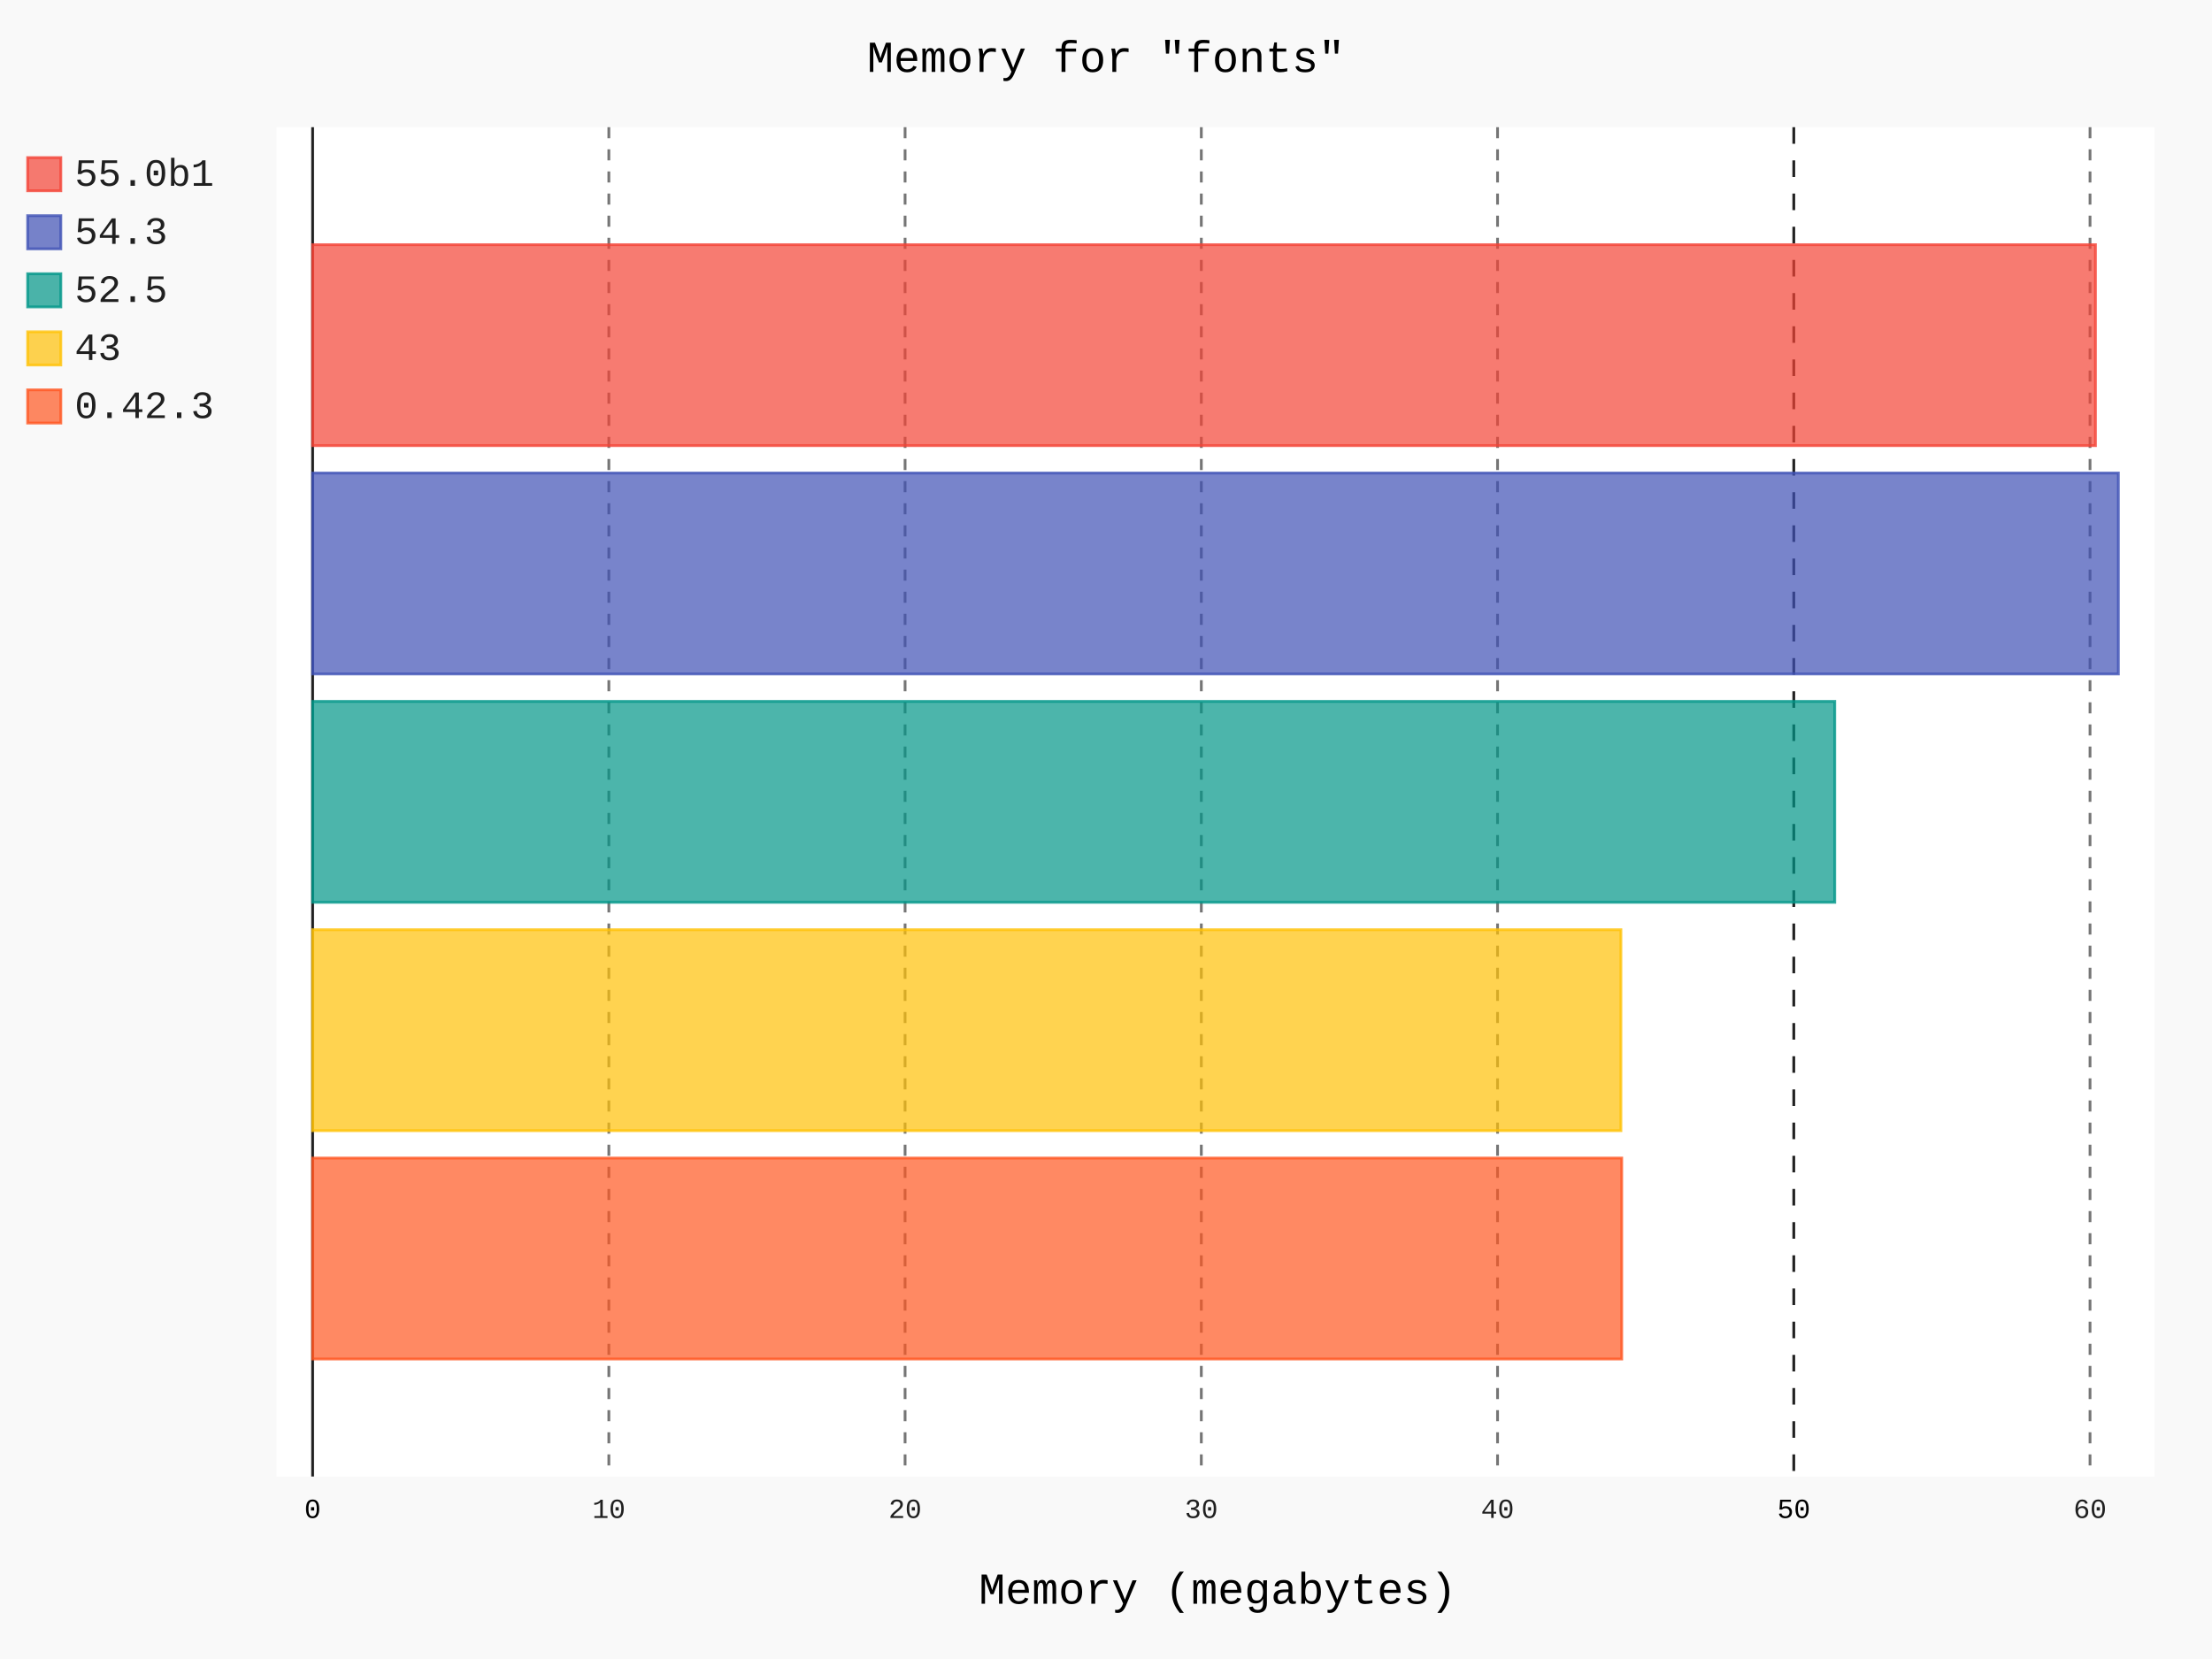
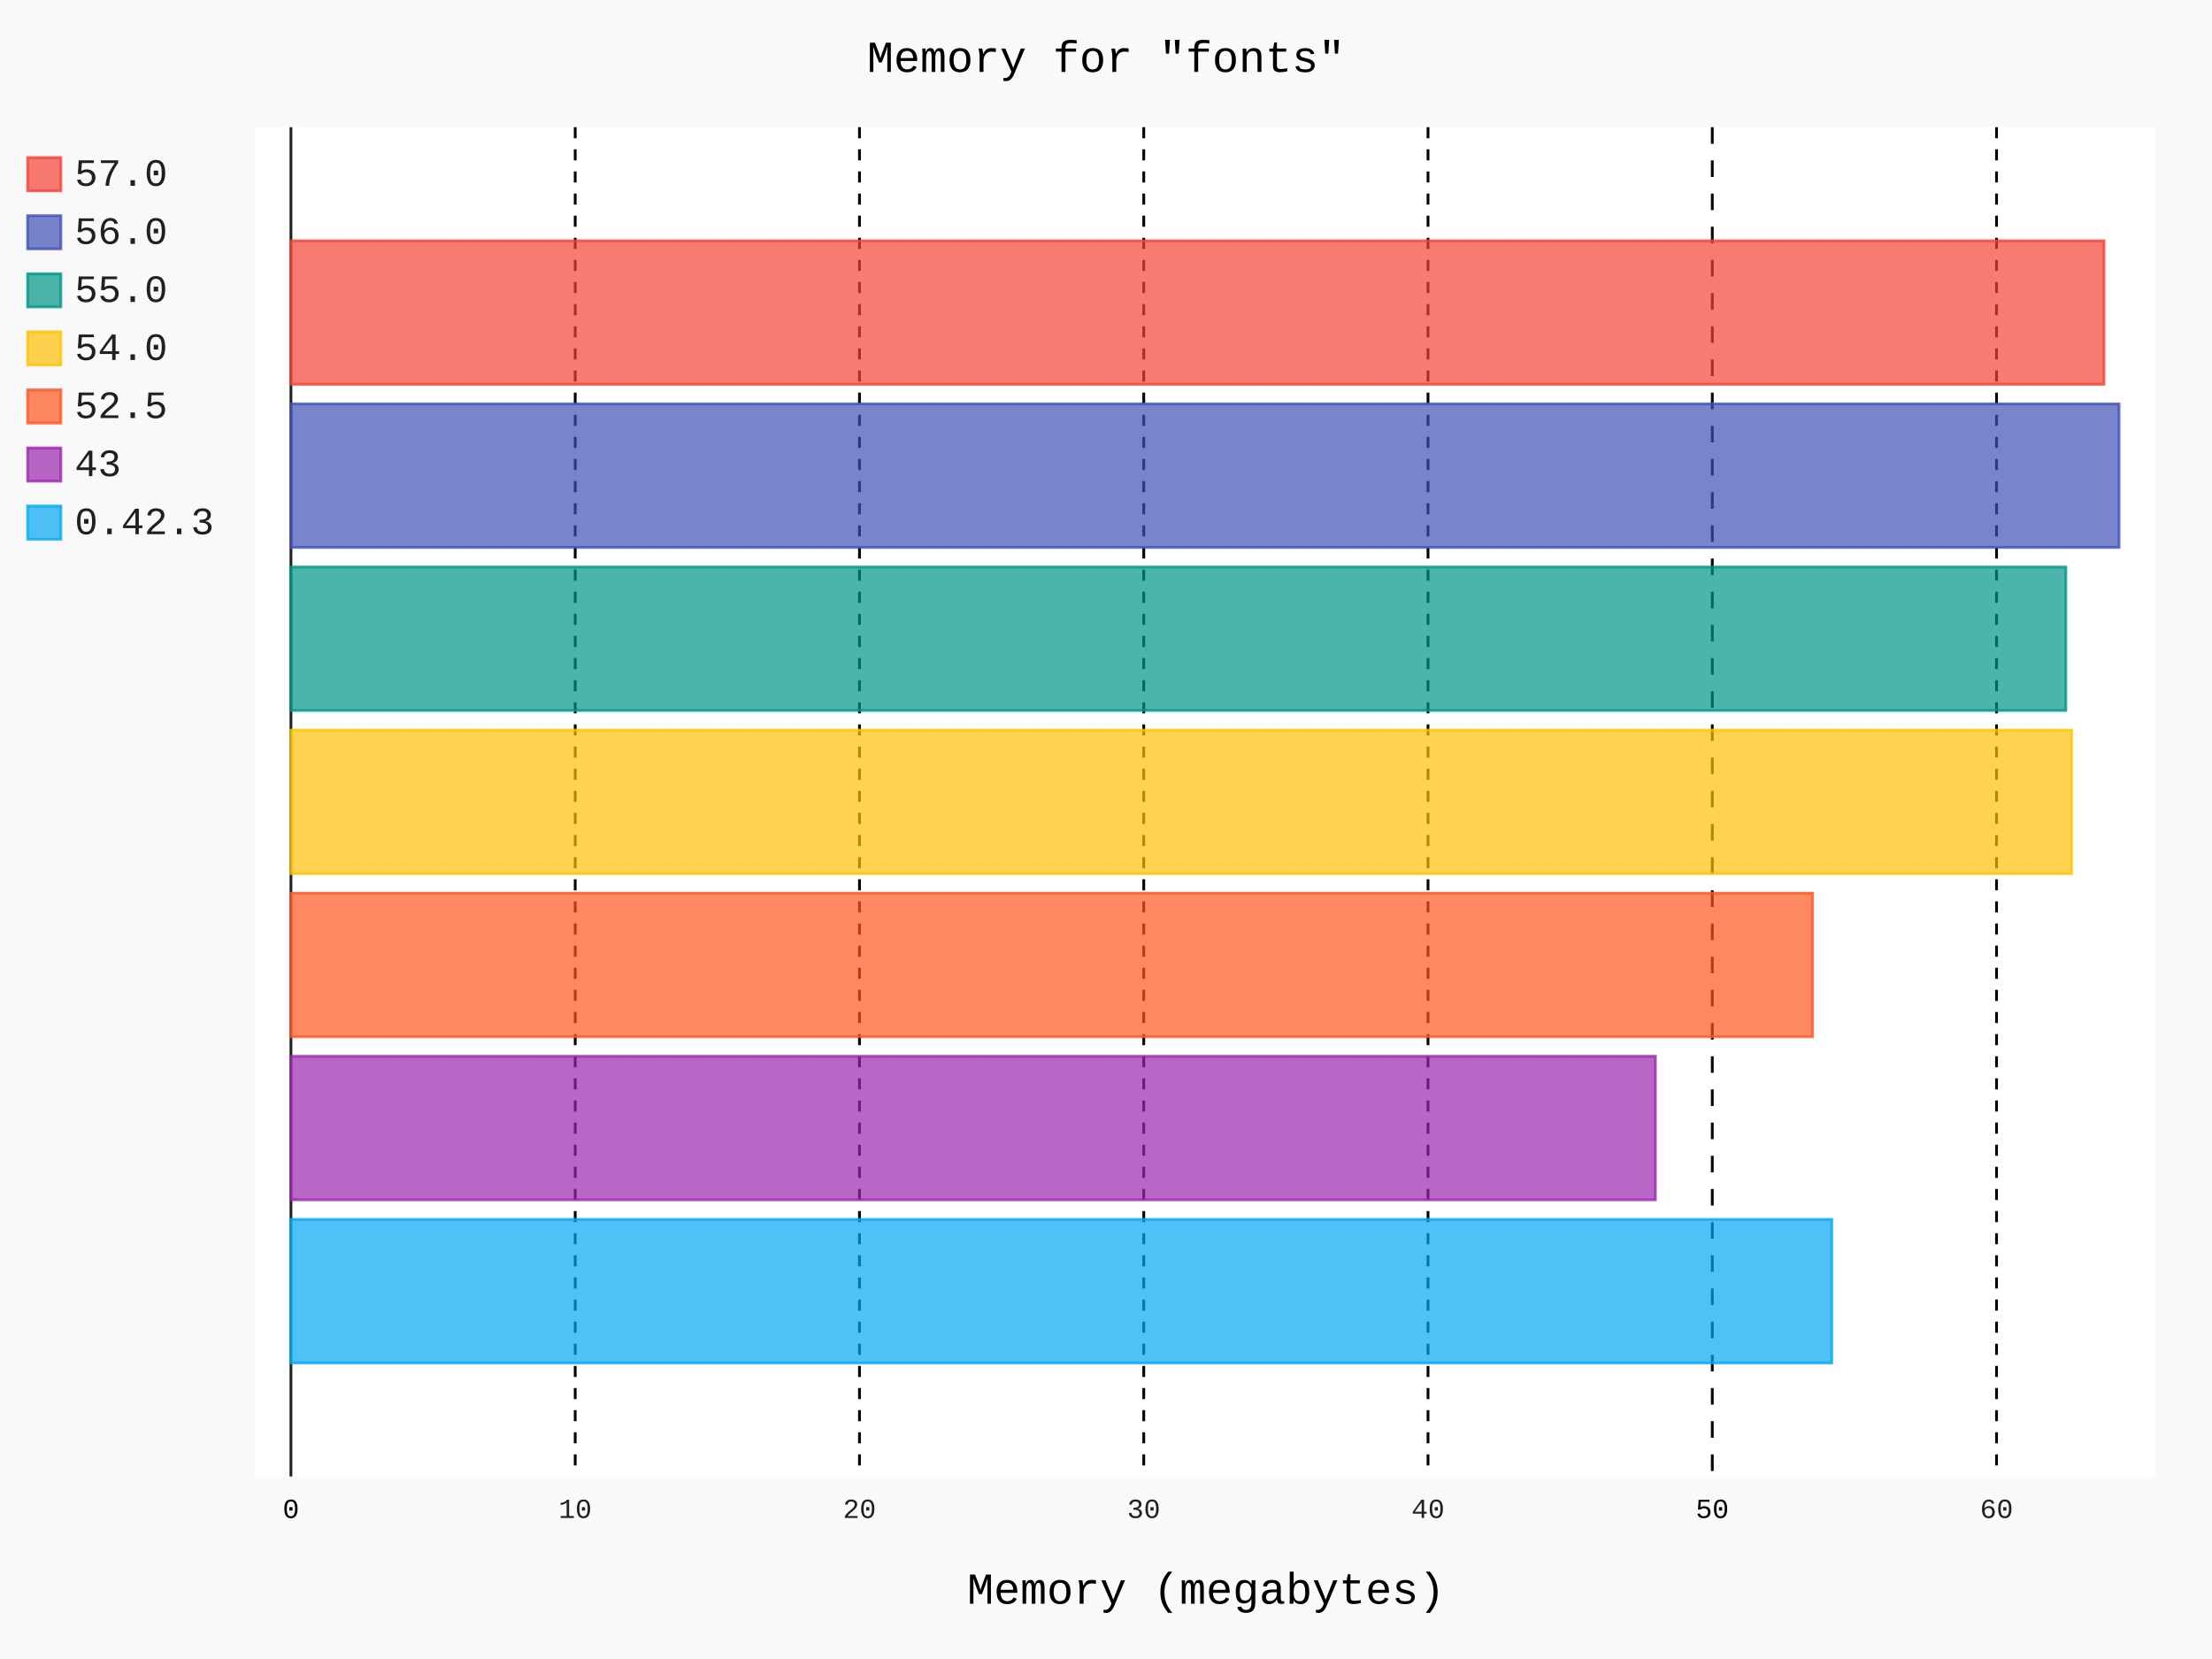
- <svg xmlns="http://www.w3.org/2000/svg" id="chart-1c603219-b65f-4f1b-9c5c-1cb7537edce4" class="pygal-chart" viewBox="0 0 800 600">
+ <svg xmlns="http://www.w3.org/2000/svg" id="chart-16c131e9-54ed-446e-a151-2151d334131d" class="pygal-chart" viewBox="0 0 800 600">
  <defs>
-     <style type="text/css">#chart-1c603219-b65f-4f1b-9c5c-1cb7537edce4{-webkit-user-select:none;-webkit-font-smoothing:antialiased;font-family:Consolas,"Liberation Mono",Menlo,Courier,monospace}#chart-1c603219-b65f-4f1b-9c5c-1cb7537edce4 .title{font-family:Consolas,"Liberation Mono",Menlo,Courier,monospace;font-size:16px}#chart-1c603219-b65f-4f1b-9c5c-1cb7537edce4 .legends .legend text{font-family:Consolas,"Liberation Mono",Menlo,Courier,monospace;font-size:14px}#chart-1c603219-b65f-4f1b-9c5c-1cb7537edce4 .axis text{font-family:Consolas,"Liberation Mono",Menlo,Courier,monospace;font-size:10px}#chart-1c603219-b65f-4f1b-9c5c-1cb7537edce4 .axis text.major{font-family:Consolas,"Liberation Mono",Menlo,Courier,monospace;font-size:10px}#chart-1c603219-b65f-4f1b-9c5c-1cb7537edce4 .text-overlay text.value{font-family:Consolas,"Liberation Mono",Menlo,Courier,monospace;font-size:16px}#chart-1c603219-b65f-4f1b-9c5c-1cb7537edce4 .text-overlay text.label{font-family:Consolas,"Liberation Mono",Menlo,Courier,monospace;font-size:10px}#chart-1c603219-b65f-4f1b-9c5c-1cb7537edce4 .tooltip{font-family:Consolas,"Liberation Mono",Menlo,Courier,monospace;font-size:14px}#chart-1c603219-b65f-4f1b-9c5c-1cb7537edce4 text.no_data{font-family:Consolas,"Liberation Mono",Menlo,Courier,monospace;font-size:64px}
- #chart-1c603219-b65f-4f1b-9c5c-1cb7537edce4{background-color:rgba(249,249,249,1)}#chart-1c603219-b65f-4f1b-9c5c-1cb7537edce4 path,#chart-1c603219-b65f-4f1b-9c5c-1cb7537edce4 line,#chart-1c603219-b65f-4f1b-9c5c-1cb7537edce4 rect,#chart-1c603219-b65f-4f1b-9c5c-1cb7537edce4 circle{-webkit-transition:150ms;-moz-transition:150ms;transition:150ms}#chart-1c603219-b65f-4f1b-9c5c-1cb7537edce4 .graph &gt; .background{fill:rgba(249,249,249,1)}#chart-1c603219-b65f-4f1b-9c5c-1cb7537edce4 .plot &gt; .background{fill:rgba(255,255,255,1)}#chart-1c603219-b65f-4f1b-9c5c-1cb7537edce4 .graph{fill:rgba(0,0,0,.87)}#chart-1c603219-b65f-4f1b-9c5c-1cb7537edce4 text.no_data{fill:rgba(0,0,0,1)}#chart-1c603219-b65f-4f1b-9c5c-1cb7537edce4 .title{fill:rgba(0,0,0,1)}#chart-1c603219-b65f-4f1b-9c5c-1cb7537edce4 .legends .legend text{fill:rgba(0,0,0,.87)}#chart-1c603219-b65f-4f1b-9c5c-1cb7537edce4 .legends .legend:hover text{fill:rgba(0,0,0,1)}#chart-1c603219-b65f-4f1b-9c5c-1cb7537edce4 .axis .line{stroke:rgba(0,0,0,1)}#chart-1c603219-b65f-4f1b-9c5c-1cb7537edce4 .axis .guide.line{stroke:rgba(0,0,0,.54)}#chart-1c603219-b65f-4f1b-9c5c-1cb7537edce4 .axis .major.line{stroke:rgba(0,0,0,.87)}#chart-1c603219-b65f-4f1b-9c5c-1cb7537edce4 .axis text.major{fill:rgba(0,0,0,1)}#chart-1c603219-b65f-4f1b-9c5c-1cb7537edce4 .axis.y .guides:hover .guide.line,#chart-1c603219-b65f-4f1b-9c5c-1cb7537edce4 .line-graph .axis.x .guides:hover .guide.line,#chart-1c603219-b65f-4f1b-9c5c-1cb7537edce4 .stackedline-graph .axis.x .guides:hover .guide.line,#chart-1c603219-b65f-4f1b-9c5c-1cb7537edce4 .xy-graph .axis.x .guides:hover .guide.line{stroke:rgba(0,0,0,1)}#chart-1c603219-b65f-4f1b-9c5c-1cb7537edce4 .axis .guides:hover text{fill:rgba(0,0,0,1)}#chart-1c603219-b65f-4f1b-9c5c-1cb7537edce4 .reactive{fill-opacity:.7;stroke-opacity:.8}#chart-1c603219-b65f-4f1b-9c5c-1cb7537edce4 .ci{stroke:rgba(0,0,0,.87)}#chart-1c603219-b65f-4f1b-9c5c-1cb7537edce4 .reactive.active,#chart-1c603219-b65f-4f1b-9c5c-1cb7537edce4 .active .reactive{fill-opacity:.8;stroke-opacity:.9;stroke-width:4}#chart-1c603219-b65f-4f1b-9c5c-1cb7537edce4 .ci .reactive.active{stroke-width:1.5}#chart-1c603219-b65f-4f1b-9c5c-1cb7537edce4 .series text{fill:rgba(0,0,0,1)}#chart-1c603219-b65f-4f1b-9c5c-1cb7537edce4 .tooltip rect{fill:rgba(255,255,255,1);stroke:rgba(0,0,0,1);-webkit-transition:opacity 150ms;-moz-transition:opacity 150ms;transition:opacity 150ms}#chart-1c603219-b65f-4f1b-9c5c-1cb7537edce4 .tooltip .label{fill:rgba(0,0,0,.87)}#chart-1c603219-b65f-4f1b-9c5c-1cb7537edce4 .tooltip .label{fill:rgba(0,0,0,.87)}#chart-1c603219-b65f-4f1b-9c5c-1cb7537edce4 .tooltip .legend{font-size:.8em;fill:rgba(0,0,0,.54)}#chart-1c603219-b65f-4f1b-9c5c-1cb7537edce4 .tooltip .x_label{font-size:.6em;fill:rgba(0,0,0,1)}#chart-1c603219-b65f-4f1b-9c5c-1cb7537edce4 .tooltip .xlink{font-size:.5em;text-decoration:underline}#chart-1c603219-b65f-4f1b-9c5c-1cb7537edce4 .tooltip .value{font-size:1.5em}#chart-1c603219-b65f-4f1b-9c5c-1cb7537edce4 .bound{font-size:.5em}#chart-1c603219-b65f-4f1b-9c5c-1cb7537edce4 .max-value{font-size:.75em;fill:rgba(0,0,0,.54)}#chart-1c603219-b65f-4f1b-9c5c-1cb7537edce4 .map-element{fill:rgba(255,255,255,1);stroke:rgba(0,0,0,.54) !important}#chart-1c603219-b65f-4f1b-9c5c-1cb7537edce4 .map-element .reactive{fill-opacity:inherit;stroke-opacity:inherit}#chart-1c603219-b65f-4f1b-9c5c-1cb7537edce4 .color-0,#chart-1c603219-b65f-4f1b-9c5c-1cb7537edce4 .color-0 a:visited{stroke:#F44336;fill:#F44336}#chart-1c603219-b65f-4f1b-9c5c-1cb7537edce4 .color-1,#chart-1c603219-b65f-4f1b-9c5c-1cb7537edce4 .color-1 a:visited{stroke:#3F51B5;fill:#3F51B5}#chart-1c603219-b65f-4f1b-9c5c-1cb7537edce4 .color-2,#chart-1c603219-b65f-4f1b-9c5c-1cb7537edce4 .color-2 a:visited{stroke:#009688;fill:#009688}#chart-1c603219-b65f-4f1b-9c5c-1cb7537edce4 .color-3,#chart-1c603219-b65f-4f1b-9c5c-1cb7537edce4 .color-3 a:visited{stroke:#FFC107;fill:#FFC107}#chart-1c603219-b65f-4f1b-9c5c-1cb7537edce4 .color-4,#chart-1c603219-b65f-4f1b-9c5c-1cb7537edce4 .color-4 a:visited{stroke:#FF5722;fill:#FF5722}#chart-1c603219-b65f-4f1b-9c5c-1cb7537edce4 .text-overlay .color-0 text{fill:black}#chart-1c603219-b65f-4f1b-9c5c-1cb7537edce4 .text-overlay .color-1 text{fill:black}#chart-1c603219-b65f-4f1b-9c5c-1cb7537edce4 .text-overlay .color-2 text{fill:black}#chart-1c603219-b65f-4f1b-9c5c-1cb7537edce4 .text-overlay .color-3 text{fill:black}#chart-1c603219-b65f-4f1b-9c5c-1cb7537edce4 .text-overlay .color-4 text{fill:black}
- #chart-1c603219-b65f-4f1b-9c5c-1cb7537edce4 text.no_data{text-anchor:middle}#chart-1c603219-b65f-4f1b-9c5c-1cb7537edce4 .guide.line{fill:none}#chart-1c603219-b65f-4f1b-9c5c-1cb7537edce4 .centered{text-anchor:middle}#chart-1c603219-b65f-4f1b-9c5c-1cb7537edce4 .title{text-anchor:middle}#chart-1c603219-b65f-4f1b-9c5c-1cb7537edce4 .legends .legend text{fill-opacity:1}#chart-1c603219-b65f-4f1b-9c5c-1cb7537edce4 .axis.x text{text-anchor:middle}#chart-1c603219-b65f-4f1b-9c5c-1cb7537edce4 .axis.x:not(.web) text[transform]{text-anchor:start}#chart-1c603219-b65f-4f1b-9c5c-1cb7537edce4 .axis.x:not(.web) text[transform].backwards{text-anchor:end}#chart-1c603219-b65f-4f1b-9c5c-1cb7537edce4 .axis.y text{text-anchor:end}#chart-1c603219-b65f-4f1b-9c5c-1cb7537edce4 .axis.y text[transform].backwards{text-anchor:start}#chart-1c603219-b65f-4f1b-9c5c-1cb7537edce4 .axis.y2 text{text-anchor:start}#chart-1c603219-b65f-4f1b-9c5c-1cb7537edce4 .axis.y2 text[transform].backwards{text-anchor:end}#chart-1c603219-b65f-4f1b-9c5c-1cb7537edce4 .axis .guide.line{stroke-dasharray:4,4}#chart-1c603219-b65f-4f1b-9c5c-1cb7537edce4 .axis .major.guide.line{stroke-dasharray:6,6}#chart-1c603219-b65f-4f1b-9c5c-1cb7537edce4 .horizontal .axis.y .guide.line,#chart-1c603219-b65f-4f1b-9c5c-1cb7537edce4 .horizontal .axis.y2 .guide.line,#chart-1c603219-b65f-4f1b-9c5c-1cb7537edce4 .vertical .axis.x .guide.line{opacity:0}#chart-1c603219-b65f-4f1b-9c5c-1cb7537edce4 .horizontal .axis.always_show .guide.line,#chart-1c603219-b65f-4f1b-9c5c-1cb7537edce4 .vertical .axis.always_show .guide.line{opacity:1 !important}#chart-1c603219-b65f-4f1b-9c5c-1cb7537edce4 .axis.y .guides:hover .guide.line,#chart-1c603219-b65f-4f1b-9c5c-1cb7537edce4 .axis.y2 .guides:hover .guide.line,#chart-1c603219-b65f-4f1b-9c5c-1cb7537edce4 .axis.x .guides:hover .guide.line{opacity:1}#chart-1c603219-b65f-4f1b-9c5c-1cb7537edce4 .axis .guides:hover text{opacity:1}#chart-1c603219-b65f-4f1b-9c5c-1cb7537edce4 .nofill{fill:none}#chart-1c603219-b65f-4f1b-9c5c-1cb7537edce4 .subtle-fill{fill-opacity:.2}#chart-1c603219-b65f-4f1b-9c5c-1cb7537edce4 .dot{stroke-width:1px;fill-opacity:1}#chart-1c603219-b65f-4f1b-9c5c-1cb7537edce4 .dot.active{stroke-width:5px}#chart-1c603219-b65f-4f1b-9c5c-1cb7537edce4 .dot.negative{fill:transparent}#chart-1c603219-b65f-4f1b-9c5c-1cb7537edce4 text,#chart-1c603219-b65f-4f1b-9c5c-1cb7537edce4 tspan{stroke:none !important}#chart-1c603219-b65f-4f1b-9c5c-1cb7537edce4 .series text.active{opacity:1}#chart-1c603219-b65f-4f1b-9c5c-1cb7537edce4 .tooltip rect{fill-opacity:.95;stroke-width:.5}#chart-1c603219-b65f-4f1b-9c5c-1cb7537edce4 .tooltip text{fill-opacity:1}#chart-1c603219-b65f-4f1b-9c5c-1cb7537edce4 .showable{visibility:hidden}#chart-1c603219-b65f-4f1b-9c5c-1cb7537edce4 .showable.shown{visibility:visible}#chart-1c603219-b65f-4f1b-9c5c-1cb7537edce4 .gauge-background{fill:rgba(229,229,229,1);stroke:none}#chart-1c603219-b65f-4f1b-9c5c-1cb7537edce4 .bg-lines{stroke:rgba(249,249,249,1);stroke-width:2px}</style>
+     <style type="text/css">#chart-16c131e9-54ed-446e-a151-2151d334131d{-webkit-user-select:none;-webkit-font-smoothing:antialiased;font-family:Consolas,"Liberation Mono",Menlo,Courier,monospace}#chart-16c131e9-54ed-446e-a151-2151d334131d .title{font-family:Consolas,"Liberation Mono",Menlo,Courier,monospace;font-size:16px}#chart-16c131e9-54ed-446e-a151-2151d334131d .legends .legend text{font-family:Consolas,"Liberation Mono",Menlo,Courier,monospace;font-size:14px}#chart-16c131e9-54ed-446e-a151-2151d334131d .axis text{font-family:Consolas,"Liberation Mono",Menlo,Courier,monospace;font-size:10px}#chart-16c131e9-54ed-446e-a151-2151d334131d .axis text.major{font-family:Consolas,"Liberation Mono",Menlo,Courier,monospace;font-size:10px}#chart-16c131e9-54ed-446e-a151-2151d334131d .text-overlay text.value{font-family:Consolas,"Liberation Mono",Menlo,Courier,monospace;font-size:16px}#chart-16c131e9-54ed-446e-a151-2151d334131d .text-overlay text.label{font-family:Consolas,"Liberation Mono",Menlo,Courier,monospace;font-size:10px}#chart-16c131e9-54ed-446e-a151-2151d334131d .tooltip{font-family:Consolas,"Liberation Mono",Menlo,Courier,monospace;font-size:14px}#chart-16c131e9-54ed-446e-a151-2151d334131d text.no_data{font-family:Consolas,"Liberation Mono",Menlo,Courier,monospace;font-size:64px}
+ #chart-16c131e9-54ed-446e-a151-2151d334131d{background-color:rgba(249,249,249,1)}#chart-16c131e9-54ed-446e-a151-2151d334131d path,#chart-16c131e9-54ed-446e-a151-2151d334131d line,#chart-16c131e9-54ed-446e-a151-2151d334131d rect,#chart-16c131e9-54ed-446e-a151-2151d334131d circle{-webkit-transition:150ms;-moz-transition:150ms;transition:150ms}#chart-16c131e9-54ed-446e-a151-2151d334131d .graph &gt; .background{fill:rgba(249,249,249,1)}#chart-16c131e9-54ed-446e-a151-2151d334131d .plot &gt; .background{fill:rgba(255,255,255,1)}#chart-16c131e9-54ed-446e-a151-2151d334131d .graph{fill:rgba(0,0,0,.87)}#chart-16c131e9-54ed-446e-a151-2151d334131d text.no_data{fill:rgba(0,0,0,1)}#chart-16c131e9-54ed-446e-a151-2151d334131d .title{fill:rgba(0,0,0,1)}#chart-16c131e9-54ed-446e-a151-2151d334131d .legends .legend text{fill:rgba(0,0,0,.87)}#chart-16c131e9-54ed-446e-a151-2151d334131d .legends .legend:hover text{fill:rgba(0,0,0,1)}#chart-16c131e9-54ed-446e-a151-2151d334131d .axis .line{stroke:rgba(0,0,0,1)}#chart-16c131e9-54ed-446e-a151-2151d334131d .axis .guide.line{stroke:rgba(0,0,0,.54)}#chart-16c131e9-54ed-446e-a151-2151d334131d .axis .major.line{stroke:rgba(0,0,0,.87)}#chart-16c131e9-54ed-446e-a151-2151d334131d .axis text.major{fill:rgba(0,0,0,1)}#chart-16c131e9-54ed-446e-a151-2151d334131d .axis.y .guides:hover .guide.line,#chart-16c131e9-54ed-446e-a151-2151d334131d .line-graph .axis.x .guides:hover .guide.line,#chart-16c131e9-54ed-446e-a151-2151d334131d .stackedline-graph .axis.x .guides:hover .guide.line,#chart-16c131e9-54ed-446e-a151-2151d334131d .xy-graph .axis.x .guides:hover .guide.line{stroke:rgba(0,0,0,1)}#chart-16c131e9-54ed-446e-a151-2151d334131d .axis .guides:hover text{fill:rgba(0,0,0,1)}#chart-16c131e9-54ed-446e-a151-2151d334131d .reactive{fill-opacity:.7;stroke-opacity:.8;stroke-width:1}#chart-16c131e9-54ed-446e-a151-2151d334131d .ci{stroke:rgba(0,0,0,.87)}#chart-16c131e9-54ed-446e-a151-2151d334131d .reactive.active,#chart-16c131e9-54ed-446e-a151-2151d334131d .active .reactive{fill-opacity:.8;stroke-opacity:.9;stroke-width:4}#chart-16c131e9-54ed-446e-a151-2151d334131d .ci .reactive.active{stroke-width:1.5}#chart-16c131e9-54ed-446e-a151-2151d334131d .series text{fill:rgba(0,0,0,1)}#chart-16c131e9-54ed-446e-a151-2151d334131d .tooltip rect{fill:rgba(255,255,255,1);stroke:rgba(0,0,0,1);-webkit-transition:opacity 150ms;-moz-transition:opacity 150ms;transition:opacity 150ms}#chart-16c131e9-54ed-446e-a151-2151d334131d .tooltip .label{fill:rgba(0,0,0,.87)}#chart-16c131e9-54ed-446e-a151-2151d334131d .tooltip .label{fill:rgba(0,0,0,.87)}#chart-16c131e9-54ed-446e-a151-2151d334131d .tooltip .legend{font-size:.8em;fill:rgba(0,0,0,.54)}#chart-16c131e9-54ed-446e-a151-2151d334131d .tooltip .x_label{font-size:.6em;fill:rgba(0,0,0,1)}#chart-16c131e9-54ed-446e-a151-2151d334131d .tooltip .xlink{font-size:.5em;text-decoration:underline}#chart-16c131e9-54ed-446e-a151-2151d334131d .tooltip .value{font-size:1.5em}#chart-16c131e9-54ed-446e-a151-2151d334131d .bound{font-size:.5em}#chart-16c131e9-54ed-446e-a151-2151d334131d .max-value{font-size:.75em;fill:rgba(0,0,0,.54)}#chart-16c131e9-54ed-446e-a151-2151d334131d .map-element{fill:rgba(255,255,255,1);stroke:rgba(0,0,0,.54) !important}#chart-16c131e9-54ed-446e-a151-2151d334131d .map-element .reactive{fill-opacity:inherit;stroke-opacity:inherit}#chart-16c131e9-54ed-446e-a151-2151d334131d .color-0,#chart-16c131e9-54ed-446e-a151-2151d334131d .color-0 a:visited{stroke:#F44336;fill:#F44336}#chart-16c131e9-54ed-446e-a151-2151d334131d .color-1,#chart-16c131e9-54ed-446e-a151-2151d334131d .color-1 a:visited{stroke:#3F51B5;fill:#3F51B5}#chart-16c131e9-54ed-446e-a151-2151d334131d .color-2,#chart-16c131e9-54ed-446e-a151-2151d334131d .color-2 a:visited{stroke:#009688;fill:#009688}#chart-16c131e9-54ed-446e-a151-2151d334131d .color-3,#chart-16c131e9-54ed-446e-a151-2151d334131d .color-3 a:visited{stroke:#FFC107;fill:#FFC107}#chart-16c131e9-54ed-446e-a151-2151d334131d .color-4,#chart-16c131e9-54ed-446e-a151-2151d334131d .color-4 a:visited{stroke:#FF5722;fill:#FF5722}#chart-16c131e9-54ed-446e-a151-2151d334131d .color-5,#chart-16c131e9-54ed-446e-a151-2151d334131d .color-5 a:visited{stroke:#9C27B0;fill:#9C27B0}#chart-16c131e9-54ed-446e-a151-2151d334131d .color-6,#chart-16c131e9-54ed-446e-a151-2151d334131d .color-6 a:visited{stroke:#03A9F4;fill:#03A9F4}#chart-16c131e9-54ed-446e-a151-2151d334131d .text-overlay .color-0 text{fill:black}#chart-16c131e9-54ed-446e-a151-2151d334131d .text-overlay .color-1 text{fill:black}#chart-16c131e9-54ed-446e-a151-2151d334131d .text-overlay .color-2 text{fill:black}#chart-16c131e9-54ed-446e-a151-2151d334131d .text-overlay .color-3 text{fill:black}#chart-16c131e9-54ed-446e-a151-2151d334131d .text-overlay .color-4 text{fill:black}#chart-16c131e9-54ed-446e-a151-2151d334131d .text-overlay .color-5 text{fill:black}#chart-16c131e9-54ed-446e-a151-2151d334131d .text-overlay .color-6 text{fill:black}
+ #chart-16c131e9-54ed-446e-a151-2151d334131d text.no_data{text-anchor:middle}#chart-16c131e9-54ed-446e-a151-2151d334131d .guide.line{fill:none}#chart-16c131e9-54ed-446e-a151-2151d334131d .centered{text-anchor:middle}#chart-16c131e9-54ed-446e-a151-2151d334131d .title{text-anchor:middle}#chart-16c131e9-54ed-446e-a151-2151d334131d .legends .legend text{fill-opacity:1}#chart-16c131e9-54ed-446e-a151-2151d334131d .axis.x text{text-anchor:middle}#chart-16c131e9-54ed-446e-a151-2151d334131d .axis.x:not(.web) text[transform]{text-anchor:start}#chart-16c131e9-54ed-446e-a151-2151d334131d .axis.x:not(.web) text[transform].backwards{text-anchor:end}#chart-16c131e9-54ed-446e-a151-2151d334131d .axis.y text{text-anchor:end}#chart-16c131e9-54ed-446e-a151-2151d334131d .axis.y text[transform].backwards{text-anchor:start}#chart-16c131e9-54ed-446e-a151-2151d334131d .axis.y2 text{text-anchor:start}#chart-16c131e9-54ed-446e-a151-2151d334131d .axis.y2 text[transform].backwards{text-anchor:end}#chart-16c131e9-54ed-446e-a151-2151d334131d .axis .guide.line{stroke-dasharray:4,4;stroke:black}#chart-16c131e9-54ed-446e-a151-2151d334131d .axis .major.guide.line{stroke-dasharray:6,6;stroke:black}#chart-16c131e9-54ed-446e-a151-2151d334131d .horizontal .axis.y .guide.line,#chart-16c131e9-54ed-446e-a151-2151d334131d .horizontal .axis.y2 .guide.line,#chart-16c131e9-54ed-446e-a151-2151d334131d .vertical .axis.x .guide.line{opacity:0}#chart-16c131e9-54ed-446e-a151-2151d334131d .horizontal .axis.always_show .guide.line,#chart-16c131e9-54ed-446e-a151-2151d334131d .vertical .axis.always_show .guide.line{opacity:1 !important}#chart-16c131e9-54ed-446e-a151-2151d334131d .axis.y .guides:hover .guide.line,#chart-16c131e9-54ed-446e-a151-2151d334131d .axis.y2 .guides:hover .guide.line,#chart-16c131e9-54ed-446e-a151-2151d334131d .axis.x .guides:hover .guide.line{opacity:1}#chart-16c131e9-54ed-446e-a151-2151d334131d .axis .guides:hover text{opacity:1}#chart-16c131e9-54ed-446e-a151-2151d334131d .nofill{fill:none}#chart-16c131e9-54ed-446e-a151-2151d334131d .subtle-fill{fill-opacity:.2}#chart-16c131e9-54ed-446e-a151-2151d334131d .dot{stroke-width:1px;fill-opacity:1;stroke-opacity:1}#chart-16c131e9-54ed-446e-a151-2151d334131d .dot.active{stroke-width:5px}#chart-16c131e9-54ed-446e-a151-2151d334131d .dot.negative{fill:transparent}#chart-16c131e9-54ed-446e-a151-2151d334131d text,#chart-16c131e9-54ed-446e-a151-2151d334131d tspan{stroke:none !important}#chart-16c131e9-54ed-446e-a151-2151d334131d .series text.active{opacity:1}#chart-16c131e9-54ed-446e-a151-2151d334131d .tooltip rect{fill-opacity:.95;stroke-width:.5}#chart-16c131e9-54ed-446e-a151-2151d334131d .tooltip text{fill-opacity:1}#chart-16c131e9-54ed-446e-a151-2151d334131d .showable{visibility:hidden}#chart-16c131e9-54ed-446e-a151-2151d334131d .showable.shown{visibility:visible}#chart-16c131e9-54ed-446e-a151-2151d334131d .gauge-background{fill:rgba(229,229,229,1);stroke:none}#chart-16c131e9-54ed-446e-a151-2151d334131d .bg-lines{stroke:rgba(249,249,249,1);stroke-width:2px}</style>
  </defs>
  <g class="graph horizontalbar-graph horizontal">
    <rect x="0" y="0" width="800" height="600" class="background" />
-     <g transform="translate(100, 46)" class="plot">
-       <rect x="0" y="0" width="679.2" height="488" class="background" />
+     <g transform="translate(92, 46)" class="plot">
+       <rect x="0" y="0" width="687.6" height="488" class="background" />
      <g class="axis x always_show">
        <g class="guides">
-           <path d="M13.062 0 v488" class="axis major line" />
-           <text x="13.062" y="503.0" class="major">0</text>
+           <path d="M13.223 0 v488" class="axis major line" />
+           <text x="13.223" y="503.0" class="major">0</text>
        </g>
        <g class="guides">
-           <path d="M120.199 0 v488" class="guide line" />
-           <text x="120.199" y="503.0" class="">10</text>
+           <path d="M116.033 0 v488" class="guide line" />
+           <text x="116.033" y="503.0" class="">10</text>
        </g>
        <g class="guides">
-           <path d="M227.336 0 v488" class="guide line" />
-           <text x="227.336" y="503.0" class="">20</text>
+           <path d="M218.842 0 v488" class="guide line" />
+           <text x="218.842" y="503.0" class="">20</text>
        </g>
        <g class="guides">
-           <path d="M334.473 0 v488" class="guide line" />
-           <text x="334.473" y="503.0" class="">30</text>
+           <path d="M321.652 0 v488" class="guide line" />
+           <text x="321.652" y="503.0" class="">30</text>
        </g>
        <g class="guides">
-           <path d="M441.611 0 v488" class="guide line" />
-           <text x="441.611" y="503.0" class="">40</text>
+           <path d="M424.461 0 v488" class="guide line" />
+           <text x="424.461" y="503.0" class="">40</text>
        </g>
        <g class="guides">
-           <path d="M548.748 0 v488" class="major guide line" />
-           <text x="548.748" y="503.0" class="major">50</text>
+           <path d="M527.271 0 v488" class="major guide line" />
+           <text x="527.271" y="503.0" class="major">50</text>
        </g>
        <g class="guides">
-           <path d="M655.885 0 v488" class="guide line" />
-           <text x="655.885" y="503.0" class="">60</text>
+           <path d="M630.08 0 v488" class="guide line" />
+           <text x="630.08" y="503.0" class="">60</text>
+         </g>
+       </g>
+       <g class="series serie-6 color-6">
+         <g class="bars">
+           <g class="bar">
+             <rect x="13.223" y="395.012" rx="0" ry="0" width="557.26" height="51.91" class="rect reactive tooltip-trigger" />
+           </g>
+         </g>
+       </g>
+       <g class="series serie-5 color-5">
+         <g class="bars">
+           <g class="bar">
+             <rect x="13.223" y="336.023" rx="0" ry="0" width="493.486" height="51.91" class="rect reactive tooltip-trigger" />
+           </g>
        </g>
      </g>
      <g class="series serie-4 color-4">
        <g class="bars">
          <g class="bar">
-             <rect x="13.062" y="372.832" rx="0" ry="0" width="473.455" height="72.674" class="rect reactive tooltip-trigger" />
+             <rect x="13.223" y="277.034" rx="0" ry="0" width="550.312" height="51.91" class="rect reactive tooltip-trigger" />
          </g>
        </g>
      </g>
      <g class="series serie-3 color-3">
        <g class="bars">
          <g class="bar">
-             <rect x="13.062" y="290.247" rx="0" ry="0" width="473.162" height="72.674" class="rect reactive tooltip-trigger" />
+             <rect x="13.223" y="218.045" rx="0" ry="0" width="644.006" height="51.91" class="rect reactive tooltip-trigger" />
          </g>
        </g>
      </g>
      <g class="series serie-2 color-2">
        <g class="bars">
          <g class="bar">
-             <rect x="13.062" y="207.663" rx="0" ry="0" width="550.501" height="72.674" class="rect reactive tooltip-trigger" />
+             <rect x="13.223" y="159.056" rx="0" ry="0" width="641.917" height="51.91" class="rect reactive tooltip-trigger" />
          </g>
        </g>
      </g>
      <g class="series serie-1 color-1">
        <g class="bars">
          <g class="bar">
-             <rect x="13.062" y="125.078" rx="0" ry="0" width="653.077" height="72.674" class="rect reactive tooltip-trigger" />
+             <rect x="13.223" y="100.067" rx="0" ry="0" width="661.154" height="51.91" class="rect reactive tooltip-trigger" />
          </g>
        </g>
      </g>
      <g class="series serie-0 color-0">
        <g class="bars">
          <g class="bar">
-             <rect x="13.062" y="42.494" rx="0" ry="0" width="644.791" height="72.674" class="rect reactive tooltip-trigger" />
+             <rect x="13.223" y="41.078" rx="0" ry="0" width="655.732" height="51.91" class="rect reactive tooltip-trigger" />
          </g>
        </g>
      </g>
    </g>
    <g class="titles">
      <text x="400.0" y="26" class="title plot_title">Memory for "fonts"</text>
-       <text x="440.4" y="580" class="title">Memory (megabytes)</text>
+       <text x="436.2" y="580" class="title">Memory (megabytes)</text>
    </g>
-     <g transform="translate(100, 46)" class="plot overlay">
+     <g transform="translate(92, 46)" class="plot overlay">
+       <g class="series serie-6 color-6" />
+       <g class="series serie-5 color-5" />
      <g class="series serie-4 color-4" />
      <g class="series serie-3 color-3" />
      <g class="series serie-2 color-2" />
      <g class="series serie-1 color-1" />
      <g class="series serie-0 color-0" />
    </g>
-     <g transform="translate(100, 46)" class="plot text-overlay">
+     <g transform="translate(92, 46)" class="plot text-overlay">
+       <g class="series serie-6 color-6" />
+       <g class="series serie-5 color-5" />
      <g class="series serie-4 color-4" />
      <g class="series serie-3 color-3" />
      <g class="series serie-2 color-2" />
      <g class="series serie-1 color-1" />
      <g class="series serie-0 color-0" />
    </g>
-     <g transform="translate(100, 46)" class="plot tooltip-overlay">
+     <g transform="translate(92, 46)" class="plot tooltip-overlay">
      <g transform="translate(0 0)" style="opacity: 0" class="tooltip">
        <rect rx="0" ry="0" width="0" height="0" class="tooltip-box" />
        <g class="text" />
      </g>
    </g>
    <g transform="translate(10, 56)" class="legends">
      <g id="activate-serie-0" class="legend reactive activate-serie">
        <rect x="0.0" y="1.0" width="12" height="12" class="color-0 reactive" />
-         <text x="17.0" y="11.2">55.0b1</text>
+         <text x="17.0" y="11.2">57.0</text>
      </g>
      <g id="activate-serie-1" class="legend reactive activate-serie">
        <rect x="0.0" y="22.0" width="12" height="12" class="color-1 reactive" />
-         <text x="17.0" y="32.2">54.3</text>
+         <text x="17.0" y="32.2">56.0</text>
      </g>
      <g id="activate-serie-2" class="legend reactive activate-serie">
        <rect x="0.0" y="43.0" width="12" height="12" class="color-2 reactive" />
-         <text x="17.0" y="53.2">52.5</text>
+         <text x="17.0" y="53.2">55.0</text>
      </g>
      <g id="activate-serie-3" class="legend reactive activate-serie">
        <rect x="0.0" y="64.0" width="12" height="12" class="color-3 reactive" />
-         <text x="17.0" y="74.2">43</text>
+         <text x="17.0" y="74.2">54.0</text>
      </g>
      <g id="activate-serie-4" class="legend reactive activate-serie">
        <rect x="0.0" y="85.0" width="12" height="12" class="color-4 reactive" />
-         <text x="17.0" y="95.2">0.42.3</text>
+         <text x="17.0" y="95.2">52.5</text>
+       </g>
+       <g id="activate-serie-5" class="legend reactive activate-serie">
+         <rect x="0.0" y="106.0" width="12" height="12" class="color-5 reactive" />
+         <text x="17.0" y="116.2">43</text>
+       </g>
+       <g id="activate-serie-6" class="legend reactive activate-serie">
+         <rect x="0.0" y="127.0" width="12" height="12" class="color-6 reactive" />
+         <text x="17.0" y="137.2">0.42.3</text>
      </g>
    </g>
    <g transform="translate(790, 56)" class="legends" />
  </g>
</svg>
